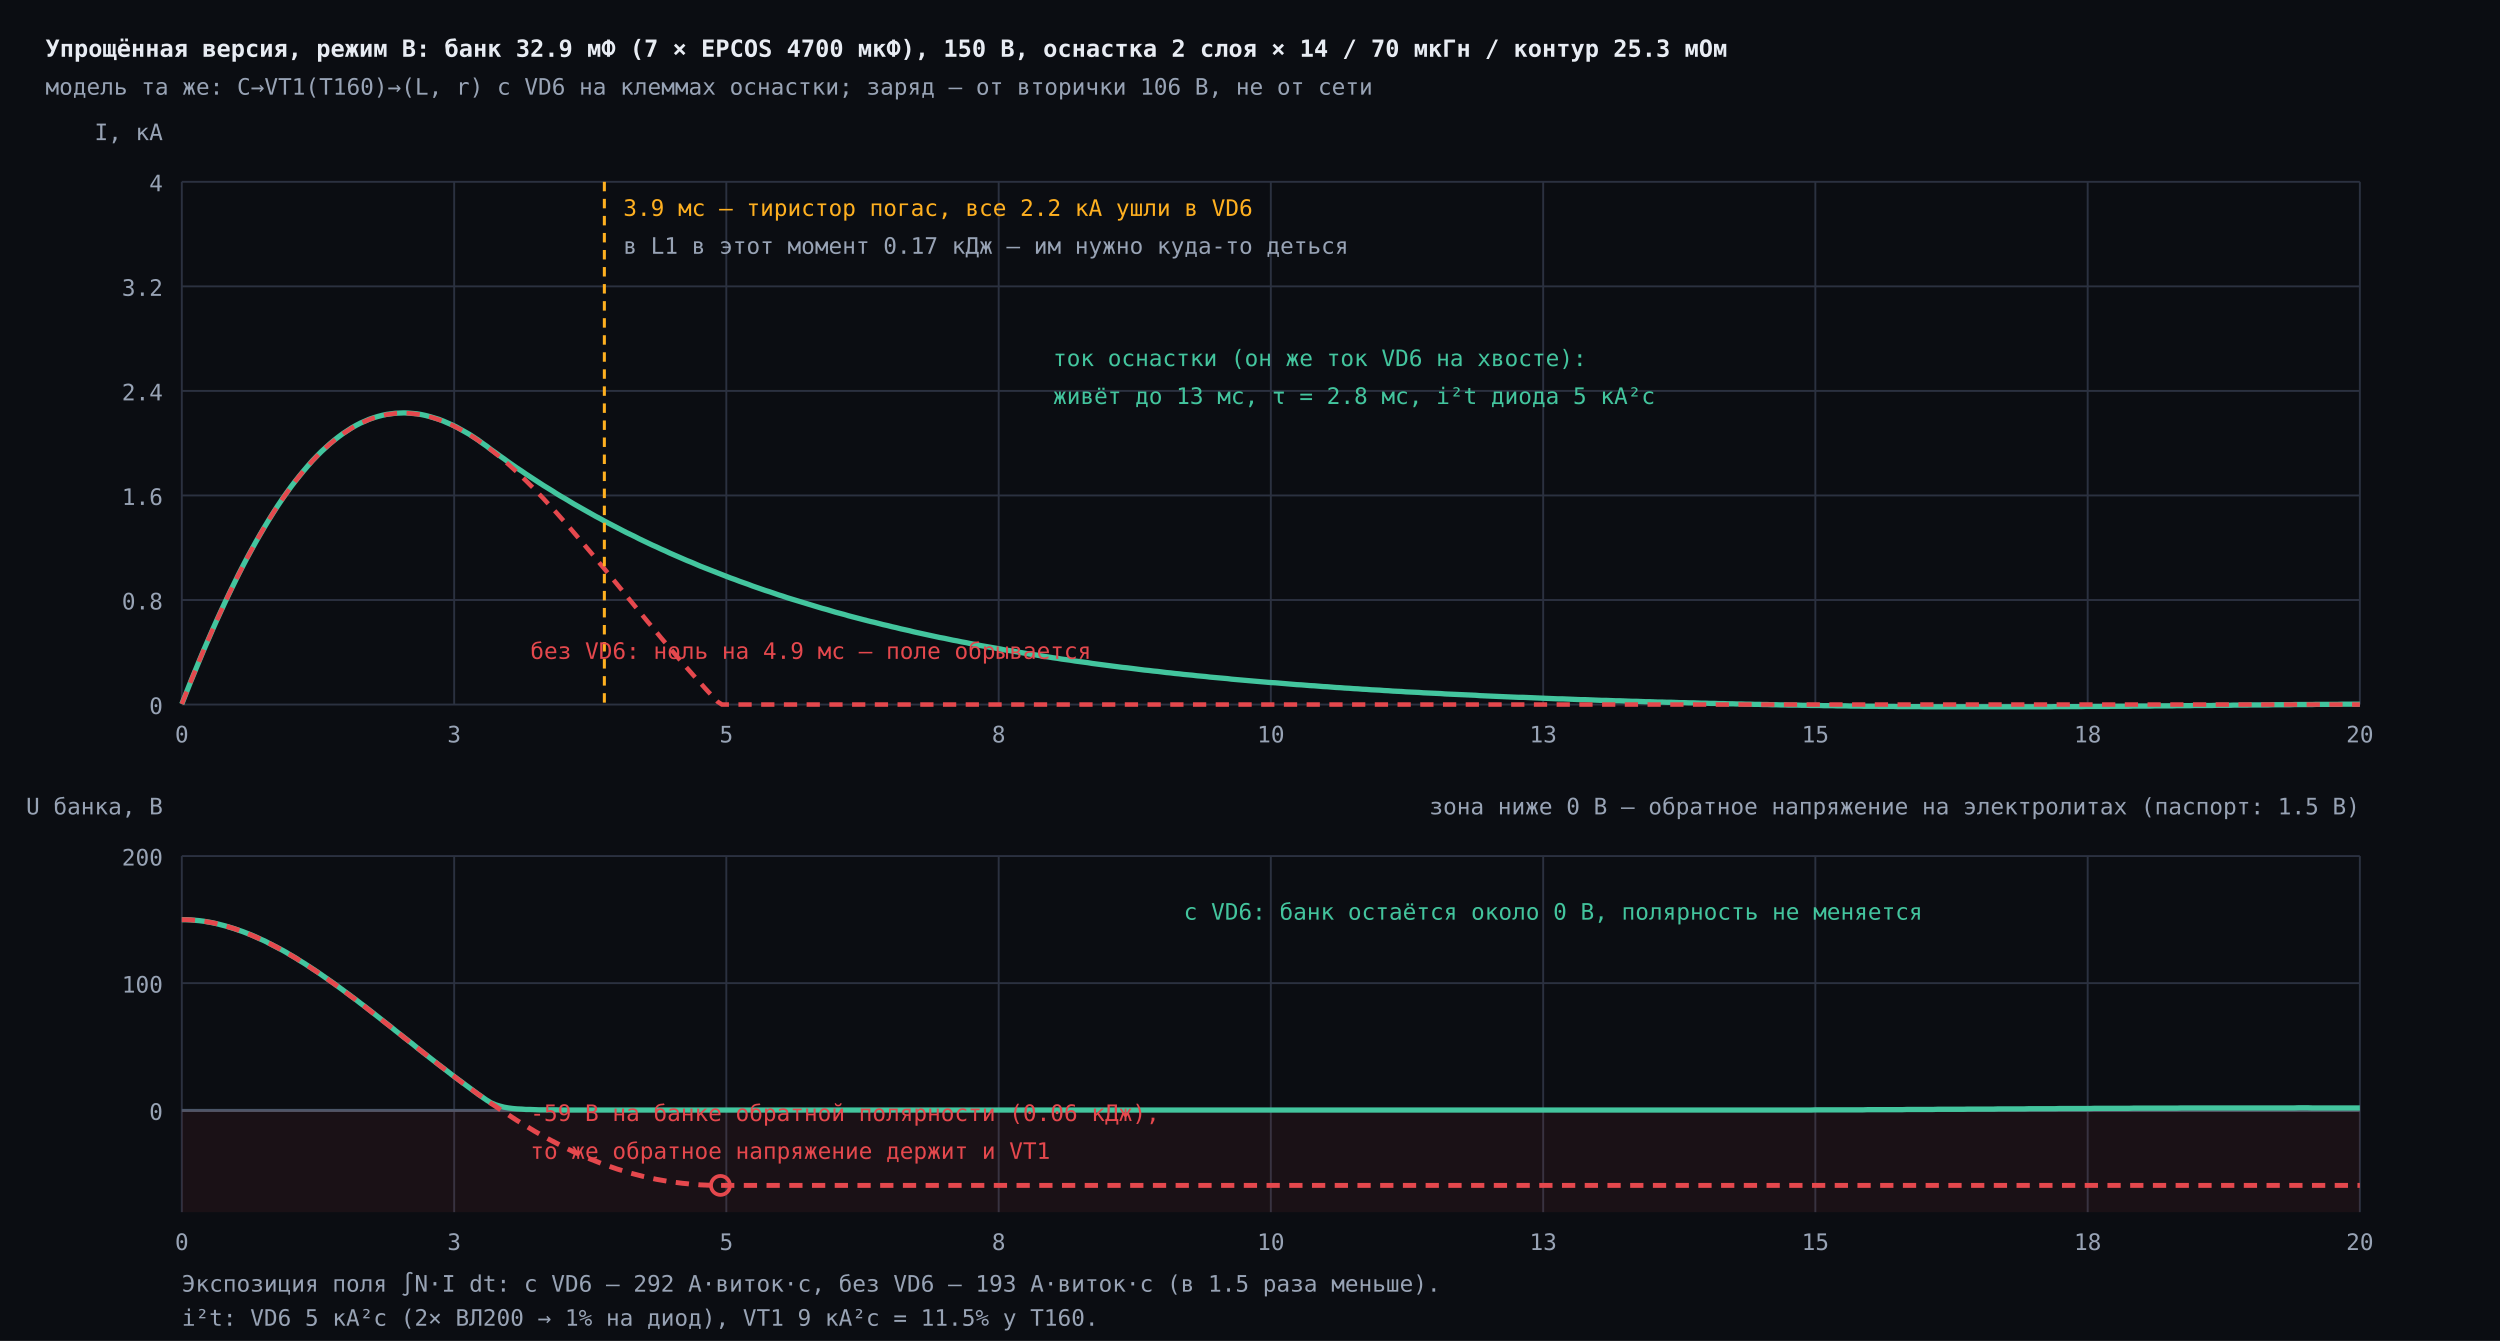
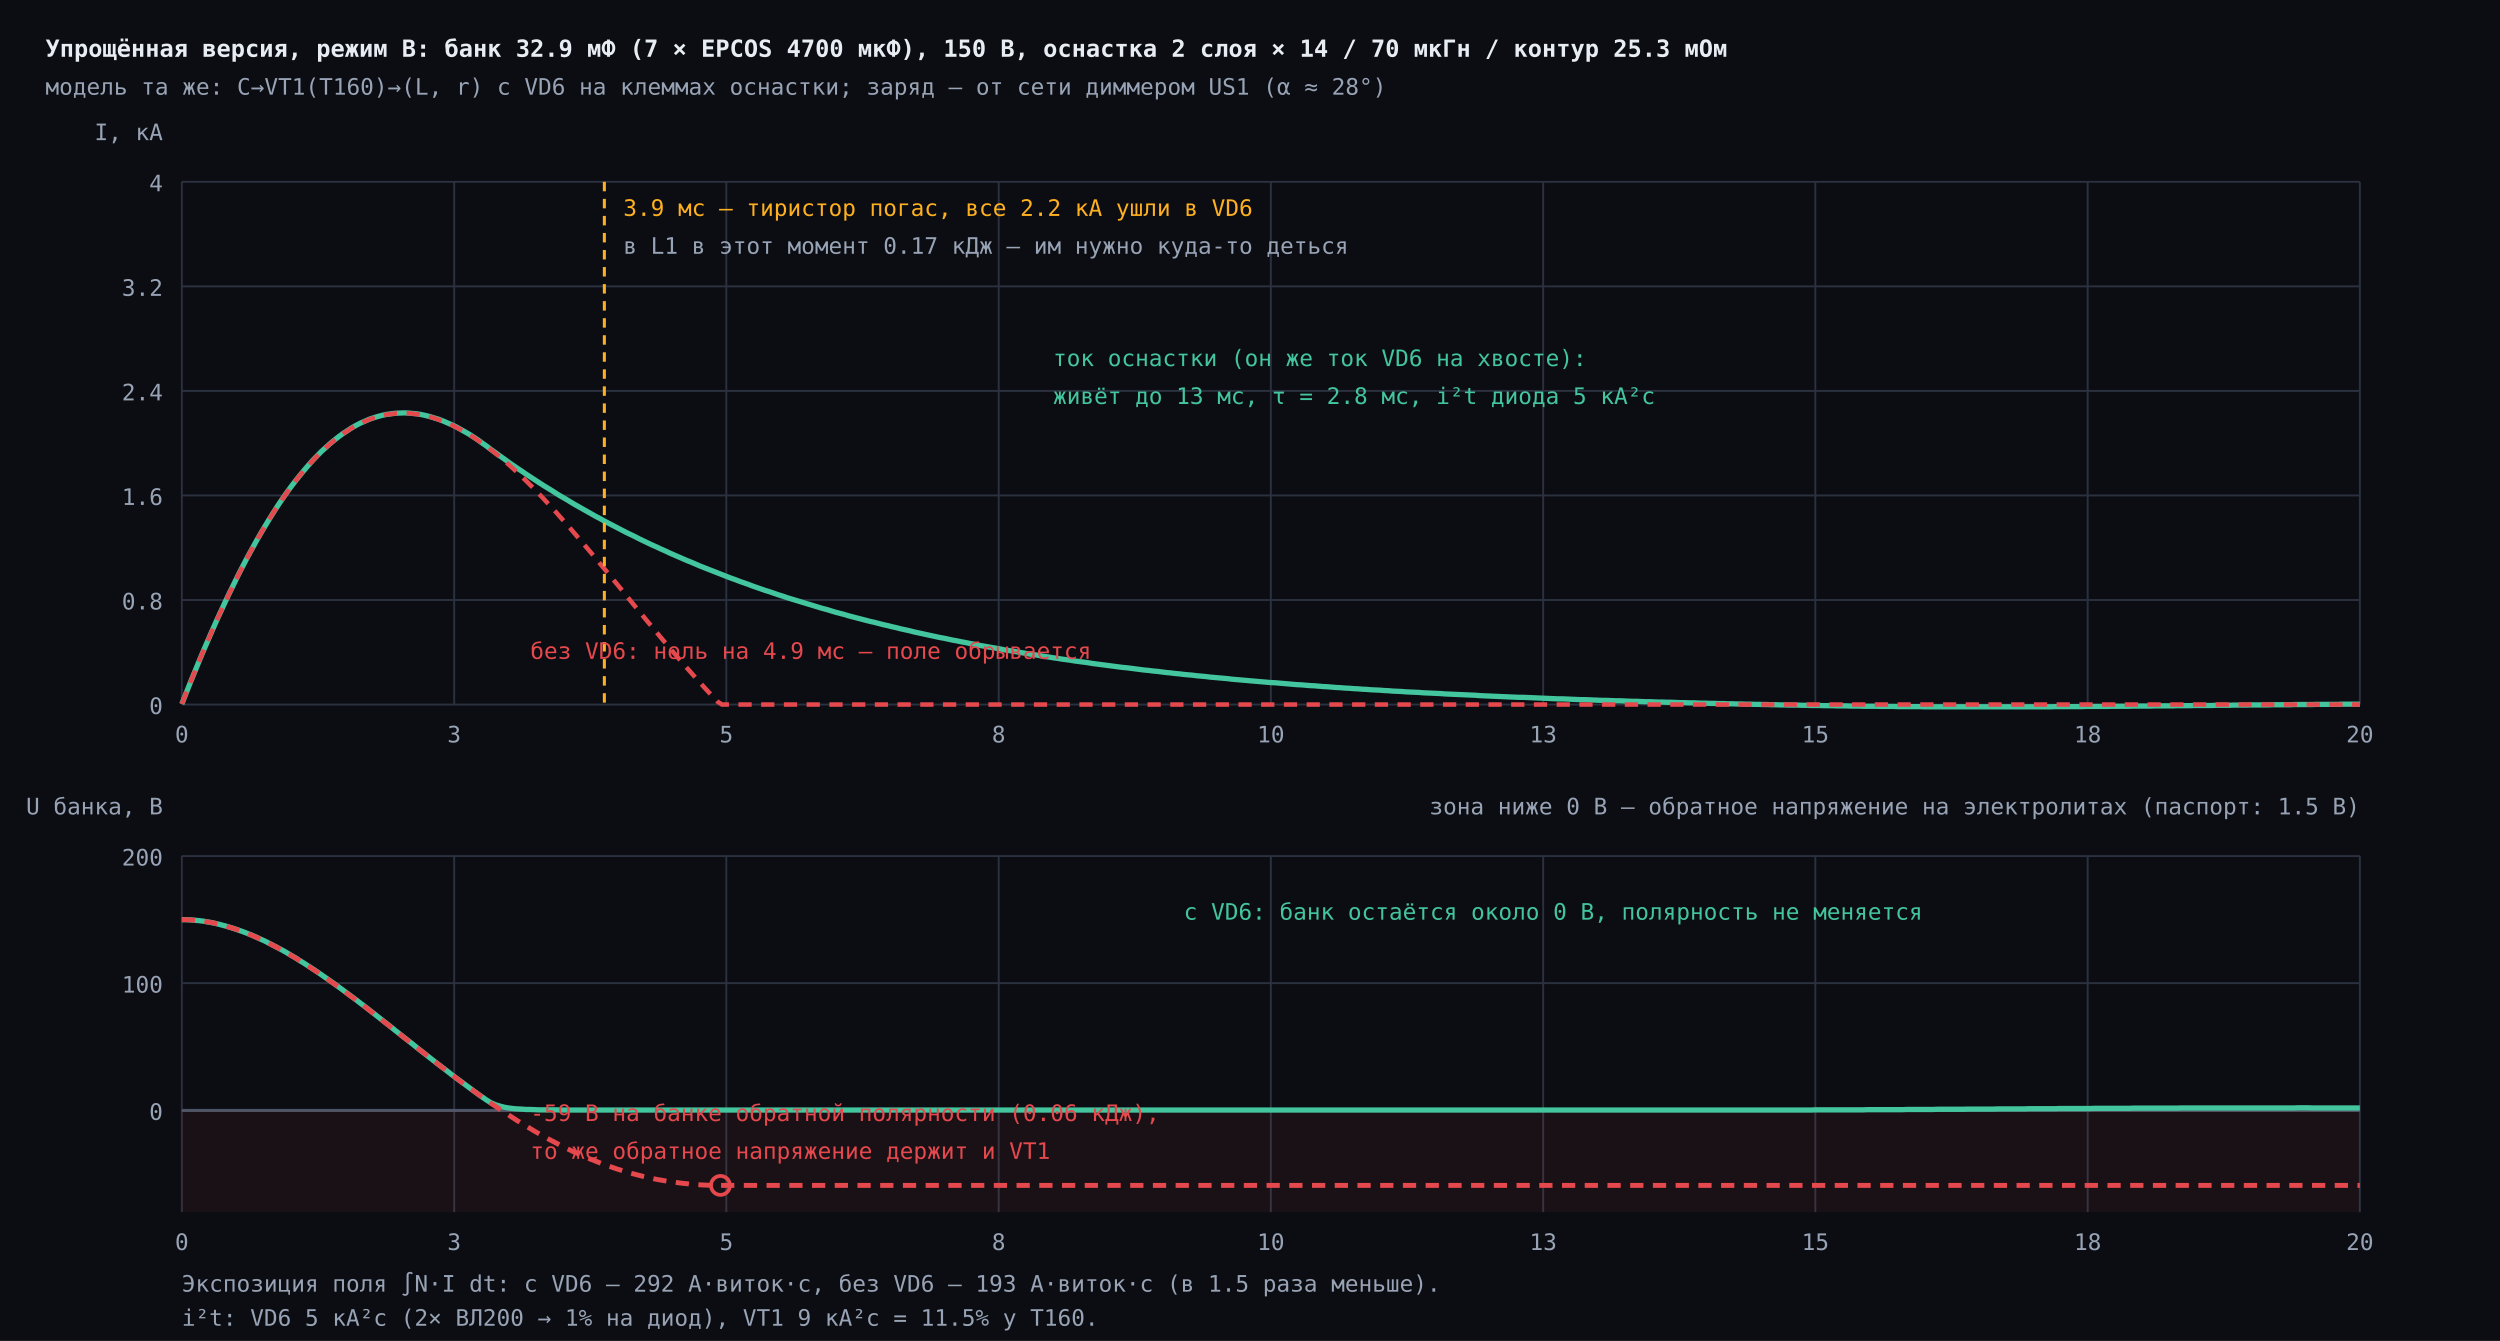
<svg xmlns="http://www.w3.org/2000/svg" viewBox="0 0 1320 708" role="img" aria-label="Осциллограммы разряда с диодом VD6 и без него">
  <style>
    .lbl{fill:#98a3b5;font:12px/1.2 "JetBrains Mono",ui-monospace,SFMono-Regular,Menlo,Consolas,monospace}
    .lblb{fill:#e8ecf3;font:600 12.5px/1.2 "JetBrains Mono",ui-monospace,SFMono-Regular,Menlo,Consolas,monospace}
  </style>
  <rect x="0" y="0" width="1320" height="708" fill="#0b0d12" />
  <text x="24" y="30" class="lblb">Упрощённая версия, режим B: банк 32.9 мФ (7 × EPCOS 4700 мкФ), 150 В, оснастка 2 слоя × 14 / 70 мкГн / контур 25.3 мОм</text>
-   <text x="24" y="50" class="lbl">модель та же: C→VT1(Т160)→(L, r) с VD6 на клеммах оснастки; заряд — от вторички 106 В, не от сети</text>
+   <text x="24" y="50" class="lbl">модель та же: C→VT1(Т160)→(L, r) с VD6 на клеммах оснастки; заряд — от сети диммером US1 (α ≈ 28°)</text>
  <text x="86" y="74" text-anchor="end" class="lbl">I, кА</text>
  <text x="86" y="430" text-anchor="end" class="lbl">U банка, В</text>
  <path d="M96.0 96 V372" stroke="#2b3140" />
  <path d="M96.0 452 V640" stroke="#2b3140" />
  <text x="96.0" y="392" text-anchor="middle" class="lbl">0</text>
  <text x="96.0" y="660" text-anchor="middle" class="lbl">0</text>
  <path d="M239.8 96 V372" stroke="#2b3140" />
  <path d="M239.8 452 V640" stroke="#2b3140" />
  <text x="239.8" y="392" text-anchor="middle" class="lbl">3</text>
  <text x="239.8" y="660" text-anchor="middle" class="lbl">3</text>
  <path d="M383.5 96 V372" stroke="#2b3140" />
  <path d="M383.5 452 V640" stroke="#2b3140" />
  <text x="383.5" y="392" text-anchor="middle" class="lbl">5</text>
  <text x="383.5" y="660" text-anchor="middle" class="lbl">5</text>
  <path d="M527.3 96 V372" stroke="#2b3140" />
  <path d="M527.3 452 V640" stroke="#2b3140" />
  <text x="527.3" y="392" text-anchor="middle" class="lbl">8</text>
  <text x="527.3" y="660" text-anchor="middle" class="lbl">8</text>
  <path d="M671.0 96 V372" stroke="#2b3140" />
  <path d="M671.0 452 V640" stroke="#2b3140" />
  <text x="671.0" y="392" text-anchor="middle" class="lbl">10</text>
  <text x="671.0" y="660" text-anchor="middle" class="lbl">10</text>
  <path d="M814.8 96 V372" stroke="#2b3140" />
  <path d="M814.8 452 V640" stroke="#2b3140" />
  <text x="814.8" y="392" text-anchor="middle" class="lbl">13</text>
  <text x="814.8" y="660" text-anchor="middle" class="lbl">13</text>
  <path d="M958.5 96 V372" stroke="#2b3140" />
  <path d="M958.5 452 V640" stroke="#2b3140" />
  <text x="958.5" y="392" text-anchor="middle" class="lbl">15</text>
  <text x="958.5" y="660" text-anchor="middle" class="lbl">15</text>
  <path d="M1102.3 96 V372" stroke="#2b3140" />
  <path d="M1102.3 452 V640" stroke="#2b3140" />
  <text x="1102.3" y="392" text-anchor="middle" class="lbl">18</text>
  <text x="1102.3" y="660" text-anchor="middle" class="lbl">18</text>
  <path d="M1246.0 96 V372" stroke="#2b3140" />
  <path d="M1246.0 452 V640" stroke="#2b3140" />
  <text x="1246.0" y="392" text-anchor="middle" class="lbl">20</text>
  <text x="1246.0" y="660" text-anchor="middle" class="lbl">20</text>
  <path d="M96 372.0 H1246" stroke="#2b3140" />
  <text x="86" y="377.0" text-anchor="end" class="lbl">0</text>
  <path d="M96 316.8 H1246" stroke="#2b3140" />
  <text x="86" y="321.8" text-anchor="end" class="lbl">0.8</text>
  <path d="M96 261.6 H1246" stroke="#2b3140" />
  <text x="86" y="266.6" text-anchor="end" class="lbl">1.6</text>
  <path d="M96 206.4 H1246" stroke="#2b3140" />
  <text x="86" y="211.4" text-anchor="end" class="lbl">2.4</text>
  <path d="M96 151.2 H1246" stroke="#2b3140" />
  <text x="86" y="156.2" text-anchor="end" class="lbl">3.2</text>
  <path d="M96 96.0 H1246" stroke="#2b3140" />
  <text x="86" y="101.0" text-anchor="end" class="lbl">4</text>
  <path d="M96 586.3 H1246" stroke="#4a5568" stroke-width="1.6" />
  <text x="86" y="591.3" text-anchor="end" class="lbl">0</text>
  <path d="M96 519.1 H1246" stroke="#2b3140" stroke-width="1" />
  <text x="86" y="524.1" text-anchor="end" class="lbl">100</text>
  <path d="M96 452.0 H1246" stroke="#2b3140" stroke-width="1" />
  <text x="86" y="457.0" text-anchor="end" class="lbl">200</text>
  <rect x="96" y="586.3" width="1150" height="53.7" fill="#e5484d" fill-opacity="0.07" />
  <path d="M96.0 371.7 L98.3 365.9 L100.6 360.1 L102.9 354.5 L105.2 348.9 L107.5 343.4 L109.8 338.1 L112.1 332.8 L114.4 327.6 L116.7 322.6 L119.0 317.6 L121.3 312.8 L123.6 308.1 L125.9 303.4 L128.2 298.9 L130.5 294.5 L132.8 290.3 L135.1 286.1 L137.4 282.1 L139.7 278.2 L142.0 274.4 L144.3 270.7 L146.6 267.1 L148.9 263.7 L151.2 260.4 L153.5 257.2 L155.8 254.2 L158.1 251.3 L160.4 248.5 L162.7 245.8 L165.0 243.2 L167.3 240.8 L169.6 238.5 L171.9 236.4 L174.2 234.3 L176.5 232.4 L178.8 230.6 L181.1 228.9 L183.4 227.4 L185.7 225.9 L188.0 224.6 L190.3 223.4 L192.6 222.4 L194.9 221.4 L197.2 220.6 L199.5 219.9 L201.8 219.3 L204.1 218.8 L206.4 218.5 L208.7 218.2 L211.0 218.1 L213.3 218.0 L215.6 218.1 L217.9 218.3 L220.2 218.5 L222.5 218.9 L224.8 219.4 L227.1 220.0 L229.4 220.7 L231.7 221.4 L234.0 222.3 L236.3 223.3 L238.6 224.3 L240.9 225.4 L243.2 226.7 L245.5 228.0 L247.8 229.3 L250.1 230.8 L252.4 232.3 L254.7 234.0 L257.0 235.6 L259.3 237.4 L261.6 239.0 L263.9 240.7 L266.2 242.3 L268.5 244.0 L270.8 245.6 L273.1 247.2 L275.4 248.7 L277.7 250.3 L280.0 251.8 L282.3 253.3 L284.6 254.8 L286.9 256.3 L289.2 257.7 L291.5 259.1 L293.8 260.6 L296.1 262.0 L298.4 263.3 L300.7 264.7 L303.0 266.1 L305.3 267.4 L307.6 268.7 L309.9 270.0 L312.2 271.3 L314.5 272.6 L316.8 273.8 L319.1 275.1 L321.4 276.3 L323.7 277.5 L326.0 278.7 L328.3 279.9 L330.6 281.1 L332.9 282.2 L335.2 283.3 L337.5 284.5 L339.8 285.6 L342.1 286.7 L344.4 287.8 L346.7 288.8 L349.0 289.9 L351.3 290.9 L353.6 292.0 L355.9 293.0 L358.2 294.0 L360.5 295.0 L362.8 296.0 L365.1 296.9 L367.4 297.9 L369.7 298.9 L372.0 299.8 L374.3 300.7 L376.6 301.6 L378.9 302.5 L381.2 303.4 L383.5 304.3 L385.8 305.2 L388.1 306.0 L390.4 306.9 L392.7 307.7 L395.0 308.5 L397.3 309.4 L399.6 310.2 L401.9 311.0 L404.2 311.8 L406.5 312.5 L408.8 313.3 L411.1 314.1 L413.4 314.8 L415.7 315.6 L418.0 316.3 L420.3 317.0 L422.6 317.7 L424.9 318.4 L427.2 319.1 L429.5 319.8 L431.8 320.5 L434.1 321.2 L436.4 321.8 L438.7 322.5 L441.0 323.2 L443.3 323.8 L445.6 324.4 L447.9 325.1 L450.2 325.7 L452.5 326.3 L454.8 326.9 L457.1 327.5 L459.4 328.1 L461.7 328.6 L464.0 329.2 L466.3 329.8 L468.6 330.3 L470.9 330.9 L473.2 331.4 L475.5 332.0 L477.8 332.5 L480.1 333.0 L482.4 333.6 L484.7 334.1 L487.0 334.6 L489.3 335.1 L491.6 335.6 L493.9 336.1 L496.2 336.6 L498.5 337.0 L500.8 337.5 L503.1 338.0 L505.4 338.4 L507.7 338.9 L510.0 339.3 L512.3 339.8 L514.6 340.2 L516.9 340.7 L519.2 341.1 L521.5 341.5 L523.8 341.9 L526.1 342.3 L528.4 342.7 L530.7 343.2 L533.0 343.5 L535.3 343.9 L537.6 344.3 L539.9 344.7 L542.2 345.1 L544.5 345.5 L546.8 345.8 L549.1 346.2 L551.4 346.6 L553.7 346.9 L556.0 347.3 L558.3 347.6 L560.6 348.0 L562.9 348.3 L565.2 348.6 L567.5 349.0 L569.8 349.3 L572.1 349.6 L574.4 349.9 L576.7 350.3 L579.0 350.6 L581.3 350.9 L583.6 351.2 L585.9 351.5 L588.2 351.8 L590.5 352.1 L592.8 352.4 L595.1 352.6 L597.4 352.9 L599.7 353.2 L602.0 353.5 L604.3 353.8 L606.6 354.0 L608.9 354.3 L611.2 354.5 L613.5 354.8 L615.8 355.1 L618.1 355.3 L620.4 355.6 L622.7 355.8 L625.0 356.1 L627.3 356.3 L629.6 356.5 L631.9 356.8 L634.2 357.0 L636.5 357.2 L638.8 357.5 L641.1 357.7 L643.4 357.9 L645.7 358.1 L648.0 358.3 L650.3 358.6 L652.6 358.8 L654.9 359.0 L657.2 359.2 L659.5 359.4 L661.8 359.6 L664.1 359.8 L666.4 360.0 L668.7 360.2 L671.0 360.4 L673.3 360.5 L675.6 360.7 L677.9 360.9 L680.2 361.1 L682.5 361.3 L684.8 361.5 L687.1 361.6 L689.4 361.8 L691.7 362.0 L694.0 362.1 L696.3 362.3 L698.6 362.5 L700.9 362.6 L703.2 362.8 L705.5 363.0 L707.8 363.1 L710.1 363.3 L712.4 363.4 L714.7 363.6 L717.0 363.7 L719.3 363.9 L721.6 364.0 L723.9 364.2 L726.2 364.3 L728.5 364.4 L730.8 364.6 L733.1 364.7 L735.4 364.9 L737.7 365.0 L740.0 365.1 L742.3 365.3 L744.6 365.4 L746.9 365.5 L749.2 365.6 L751.5 365.8 L753.8 365.9 L756.1 366.0 L758.4 366.1 L760.7 366.2 L763.0 366.4 L765.3 366.5 L767.6 366.6 L769.9 366.7 L772.2 366.8 L774.5 366.9 L776.8 367.0 L779.1 367.1 L781.4 367.3 L783.7 367.4 L786.0 367.5 L788.3 367.6 L790.6 367.7 L792.9 367.8 L795.2 367.9 L797.5 368.0 L799.8 368.1 L802.1 368.2 L804.4 368.2 L806.7 368.3 L809.0 368.4 L811.3 368.5 L813.6 368.6 L815.9 368.7 L818.2 368.8 L820.5 368.9 L822.8 369.0 L825.1 369.0 L827.4 369.1 L829.7 369.2 L832.0 369.3 L834.3 369.4 L836.6 369.4 L838.9 369.5 L841.2 369.6 L843.5 369.7 L845.8 369.8 L848.1 369.8 L850.4 369.9 L852.7 370.0 L855.0 370.0 L857.3 370.1 L859.6 370.2 L861.9 370.3 L864.2 370.3 L866.5 370.4 L868.8 370.5 L871.1 370.5 L873.4 370.6 L875.7 370.7 L878.0 370.7 L880.3 370.8 L882.6 370.8 L884.9 370.9 L887.2 371.0 L889.5 371.0 L891.8 371.1 L894.1 371.1 L896.4 371.2 L898.7 371.3 L901.0 371.3 L903.3 371.4 L905.6 371.4 L907.9 371.5 L910.2 371.5 L912.5 371.6 L914.8 371.6 L917.1 371.7 L919.4 371.7 L921.7 371.8 L924.0 371.8 L926.3 371.9 L928.6 371.9 L930.9 372.0 L933.2 372.0 L935.5 372.1 L937.8 372.1 L940.1 372.2 L942.4 372.2 L944.7 372.3 L947.0 372.3 L949.3 372.3 L951.6 372.4 L953.9 372.4 L956.2 372.5 L958.5 372.5 L960.8 372.5 L963.1 372.6 L965.4 372.6 L967.7 372.6 L970.0 372.7 L972.3 372.7 L974.6 372.7 L976.9 372.8 L979.2 372.8 L981.5 372.8 L983.8 372.9 L986.1 372.9 L988.4 372.9 L990.7 372.9 L993.0 373.0 L995.3 373.0 L997.6 373.0 L999.9 373.0 L1002.2 373.1 L1004.5 373.1 L1006.8 373.1 L1009.1 373.1 L1011.4 373.1 L1013.7 373.1 L1016.0 373.2 L1018.3 373.2 L1020.6 373.2 L1022.9 373.2 L1025.2 373.2 L1027.5 373.2 L1029.8 373.2 L1032.1 373.2 L1034.4 373.2 L1036.7 373.2 L1039.0 373.2 L1041.3 373.2 L1043.6 373.2 L1045.9 373.2 L1048.2 373.2 L1050.5 373.2 L1052.8 373.2 L1055.1 373.2 L1057.4 373.2 L1059.7 373.2 L1062.0 373.2 L1064.3 373.2 L1066.6 373.2 L1068.9 373.2 L1071.2 373.2 L1073.5 373.2 L1075.8 373.2 L1078.1 373.2 L1080.4 373.2 L1082.7 373.2 L1085.0 373.1 L1087.3 373.1 L1089.6 373.1 L1091.9 373.1 L1094.2 373.1 L1096.5 373.1 L1098.8 373.1 L1101.1 373.0 L1103.4 373.0 L1105.7 373.0 L1108.0 373.0 L1110.3 373.0 L1112.6 373.0 L1114.9 372.9 L1117.2 372.9 L1119.5 372.9 L1121.8 372.9 L1124.1 372.9 L1126.4 372.8 L1128.7 372.8 L1131.0 372.8 L1133.3 372.8 L1135.6 372.8 L1137.9 372.7 L1140.2 372.7 L1142.5 372.7 L1144.8 372.7 L1147.1 372.7 L1149.4 372.6 L1151.7 372.6 L1154.0 372.6 L1156.3 372.6 L1158.6 372.5 L1160.9 372.5 L1163.2 372.5 L1165.5 372.5 L1167.8 372.5 L1170.1 372.4 L1172.4 372.4 L1174.7 372.4 L1177.0 372.4 L1179.3 372.3 L1181.6 372.3 L1183.9 372.3 L1186.2 372.3 L1188.5 372.2 L1190.8 372.2 L1193.1 372.2 L1195.4 372.2 L1197.7 372.2 L1200.0 372.1 L1202.3 372.1 L1204.6 372.1 L1206.9 372.1 L1209.2 372.1 L1211.5 372.0 L1213.8 372.0 L1216.1 372.0 L1218.4 372.0 L1220.7 372.0 L1223.0 371.9 L1225.3 371.9 L1227.6 371.9 L1229.9 371.9 L1232.2 371.9 L1234.5 371.9 L1236.8 371.8 L1239.1 371.8 L1241.4 371.8 L1243.7 371.8 L1246.0 371.8" stroke="#43c59e" stroke-width="2.8" fill="none" />
  <path d="M96.0 371.7 L98.3 365.9 L100.6 360.1 L102.9 354.5 L105.2 348.9 L107.5 343.4 L109.8 338.1 L112.1 332.8 L114.4 327.7 L116.7 322.6 L119.0 317.6 L121.3 312.8 L123.6 308.1 L125.9 303.5 L128.2 299.0 L130.5 294.6 L132.8 290.3 L135.1 286.1 L137.4 282.1 L139.7 278.2 L142.0 274.4 L144.3 270.7 L146.6 267.2 L148.9 263.8 L151.2 260.5 L153.5 257.3 L155.8 254.2 L158.1 251.3 L160.4 248.5 L162.7 245.9 L165.0 243.3 L167.3 240.9 L169.6 238.6 L171.9 236.4 L174.2 234.4 L176.5 232.5 L178.8 230.7 L181.1 229.0 L183.4 227.5 L185.7 226.0 L188.0 224.7 L190.3 223.5 L192.6 222.5 L194.9 221.5 L197.2 220.7 L199.5 220.0 L201.8 219.4 L204.1 218.9 L206.4 218.6 L208.7 218.3 L211.0 218.2 L213.3 218.1 L215.6 218.2 L217.9 218.4 L220.2 218.7 L222.5 219.0 L224.8 219.5 L227.1 220.1 L229.4 220.8 L231.7 221.6 L234.0 222.4 L236.3 223.4 L238.6 224.4 L240.9 225.6 L243.2 226.8 L245.5 228.1 L247.8 229.5 L250.1 230.9 L252.4 232.5 L254.7 234.1 L257.0 235.8 L259.3 237.5 L261.6 239.4 L263.9 241.2 L266.2 243.2 L268.5 245.2 L270.8 247.3 L273.1 249.4 L275.4 251.6 L277.7 253.8 L280.0 256.1 L282.3 258.4 L284.6 260.8 L286.9 263.2 L289.2 265.7 L291.5 268.2 L293.8 270.7 L296.1 273.3 L298.4 275.9 L300.7 278.5 L303.0 281.2 L305.3 283.9 L307.6 286.6 L309.9 289.3 L312.2 292.0 L314.5 294.8 L316.8 297.6 L319.1 300.3 L321.4 303.1 L323.7 305.9 L326.0 308.7 L328.3 311.5 L330.6 314.4 L332.9 317.2 L335.2 320.0 L337.5 322.8 L339.8 325.6 L342.1 328.4 L344.4 331.1 L346.7 333.9 L349.0 336.7 L351.3 339.4 L353.6 342.1 L355.9 344.8 L358.2 347.5 L360.5 350.2 L362.8 352.8 L365.1 355.4 L367.4 358.0 L369.7 360.5 L372.0 363.1 L374.3 365.6 L376.6 368.0 L378.9 370.5 L381.2 372.0 L383.5 372.0 L385.8 372.0 L388.1 372.0 L390.4 372.0 L392.7 372.0 L395.0 372.0 L397.3 372.0 L399.6 372.0 L401.9 372.0 L404.2 372.0 L406.5 372.0 L408.8 372.0 L411.1 372.0 L413.4 372.0 L415.7 372.0 L418.0 372.0 L420.3 372.0 L422.6 372.0 L424.9 372.0 L427.2 372.0 L429.5 372.0 L431.8 372.0 L434.1 372.0 L436.4 372.0 L438.7 372.0 L441.0 372.0 L443.3 372.0 L445.6 372.0 L447.9 372.0 L450.2 372.0 L452.5 372.0 L454.8 372.0 L457.1 372.0 L459.4 372.0 L461.7 372.0 L464.0 372.0 L466.3 372.0 L468.6 372.0 L470.9 372.0 L473.2 372.0 L475.5 372.0 L477.8 372.0 L480.1 372.0 L482.4 372.0 L484.7 372.0 L487.0 372.0 L489.3 372.0 L491.6 372.0 L493.9 372.0 L496.2 372.0 L498.5 372.0 L500.8 372.0 L503.1 372.0 L505.4 372.0 L507.7 372.0 L510.0 372.0 L512.3 372.0 L514.6 372.0 L516.9 372.0 L519.2 372.0 L521.5 372.0 L523.8 372.0 L526.1 372.0 L528.4 372.0 L530.7 372.0 L533.0 372.0 L535.3 372.0 L537.6 372.0 L539.9 372.0 L542.2 372.0 L544.5 372.0 L546.8 372.0 L549.1 372.0 L551.4 372.0 L553.7 372.0 L556.0 372.0 L558.3 372.0 L560.6 372.0 L562.9 372.0 L565.2 372.0 L567.5 372.0 L569.8 372.0 L572.1 372.0 L574.4 372.0 L576.7 372.0 L579.0 372.0 L581.3 372.0 L583.6 372.0 L585.9 372.0 L588.2 372.0 L590.5 372.0 L592.8 372.0 L595.1 372.0 L597.4 372.0 L599.7 372.0 L602.0 372.0 L604.3 372.0 L606.6 372.0 L608.9 372.0 L611.2 372.0 L613.5 372.0 L615.8 372.0 L618.1 372.0 L620.4 372.0 L622.7 372.0 L625.0 372.0 L627.3 372.0 L629.6 372.0 L631.9 372.0 L634.2 372.0 L636.5 372.0 L638.8 372.0 L641.1 372.0 L643.4 372.0 L645.7 372.0 L648.0 372.0 L650.3 372.0 L652.6 372.0 L654.9 372.0 L657.2 372.0 L659.5 372.0 L661.8 372.0 L664.1 372.0 L666.4 372.0 L668.7 372.0 L671.0 372.0 L673.3 372.0 L675.6 372.0 L677.9 372.0 L680.2 372.0 L682.5 372.0 L684.8 372.0 L687.1 372.0 L689.4 372.0 L691.7 372.0 L694.0 372.0 L696.3 372.0 L698.6 372.0 L700.9 372.0 L703.2 372.0 L705.5 372.0 L707.8 372.0 L710.1 372.0 L712.4 372.0 L714.7 372.0 L717.0 372.0 L719.3 372.0 L721.6 372.0 L723.9 372.0 L726.2 372.0 L728.5 372.0 L730.8 372.0 L733.1 372.0 L735.4 372.0 L737.7 372.0 L740.0 372.0 L742.3 372.0 L744.6 372.0 L746.9 372.0 L749.2 372.0 L751.5 372.0 L753.8 372.0 L756.1 372.0 L758.4 372.0 L760.7 372.0 L763.0 372.0 L765.3 372.0 L767.6 372.0 L769.9 372.0 L772.2 372.0 L774.5 372.0 L776.8 372.0 L779.1 372.0 L781.4 372.0 L783.7 372.0 L786.0 372.0 L788.3 372.0 L790.6 372.0 L792.9 372.0 L795.2 372.0 L797.5 372.0 L799.8 372.0 L802.1 372.0 L804.4 372.0 L806.7 372.0 L809.0 372.0 L811.3 372.0 L813.6 372.0 L815.9 372.0 L818.2 372.0 L820.5 372.0 L822.8 372.0 L825.1 372.0 L827.4 372.0 L829.7 372.0 L832.0 372.0 L834.3 372.0 L836.6 372.0 L838.9 372.0 L841.2 372.0 L843.5 372.0 L845.8 372.0 L848.1 372.0 L850.4 372.0 L852.7 372.0 L855.0 372.0 L857.3 372.0 L859.6 372.0 L861.9 372.0 L864.2 372.0 L866.5 372.0 L868.8 372.0 L871.1 372.0 L873.4 372.0 L875.7 372.0 L878.0 372.0 L880.3 372.0 L882.6 372.0 L884.9 372.0 L887.2 372.0 L889.5 372.0 L891.8 372.0 L894.1 372.0 L896.4 372.0 L898.7 372.0 L901.0 372.0 L903.3 372.0 L905.6 372.0 L907.9 372.0 L910.2 372.0 L912.5 372.0 L914.8 372.0 L917.1 372.0 L919.4 372.0 L921.7 372.0 L924.0 372.0 L926.3 372.0 L928.6 372.0 L930.9 372.0 L933.2 372.0 L935.5 372.0 L937.8 372.0 L940.1 372.0 L942.4 372.0 L944.7 372.0 L947.0 372.0 L949.3 372.0 L951.6 372.0 L953.9 372.0 L956.2 372.0 L958.5 372.0 L960.8 372.0 L963.1 372.0 L965.4 372.0 L967.7 372.0 L970.0 372.0 L972.3 372.0 L974.6 372.0 L976.9 372.0 L979.2 372.0 L981.5 372.0 L983.8 372.0 L986.1 372.0 L988.4 372.0 L990.7 372.0 L993.0 372.0 L995.3 372.0 L997.6 372.0 L999.9 372.0 L1002.2 372.0 L1004.5 372.0 L1006.8 372.0 L1009.1 372.0 L1011.4 372.0 L1013.7 372.0 L1016.0 372.0 L1018.3 372.0 L1020.6 372.0 L1022.9 372.0 L1025.2 372.0 L1027.5 372.0 L1029.8 372.0 L1032.1 372.0 L1034.4 372.0 L1036.7 372.0 L1039.0 372.0 L1041.3 372.0 L1043.6 372.0 L1045.9 372.0 L1048.2 372.0 L1050.5 372.0 L1052.8 372.0 L1055.1 372.0 L1057.4 372.0 L1059.7 372.0 L1062.0 372.0 L1064.3 372.0 L1066.6 372.0 L1068.9 372.0 L1071.2 372.0 L1073.5 372.0 L1075.8 372.0 L1078.1 372.0 L1080.4 372.0 L1082.7 372.0 L1085.0 372.0 L1087.3 372.0 L1089.6 372.0 L1091.9 372.0 L1094.2 372.0 L1096.5 372.0 L1098.8 372.0 L1101.1 372.0 L1103.4 372.0 L1105.7 372.0 L1108.0 372.0 L1110.3 372.0 L1112.6 372.0 L1114.9 372.0 L1117.2 372.0 L1119.5 372.0 L1121.8 372.0 L1124.1 372.0 L1126.4 372.0 L1128.7 372.0 L1131.0 372.0 L1133.3 372.0 L1135.6 372.0 L1137.9 372.0 L1140.2 372.0 L1142.5 372.0 L1144.8 372.0 L1147.1 372.0 L1149.4 372.0 L1151.7 372.0 L1154.0 372.0 L1156.3 372.0 L1158.6 372.0 L1160.9 372.0 L1163.2 372.0 L1165.5 372.0 L1167.8 372.0 L1170.1 372.0 L1172.4 372.0 L1174.7 372.0 L1177.0 372.0 L1179.3 372.0 L1181.6 372.0 L1183.9 372.0 L1186.2 372.0 L1188.5 372.0 L1190.8 372.0 L1193.1 372.0 L1195.4 372.0 L1197.7 372.0 L1200.0 372.0 L1202.3 372.0 L1204.6 372.0 L1206.9 372.0 L1209.2 372.0 L1211.5 372.0 L1213.8 372.0 L1216.1 372.0 L1218.4 372.0 L1220.7 372.0 L1223.0 372.0 L1225.3 372.0 L1227.6 372.0 L1229.9 372.0 L1232.2 372.0 L1234.5 372.0 L1236.8 372.0 L1239.1 372.0 L1241.4 372.0 L1243.7 372.0 L1246.0 372.0" stroke="#e5484d" stroke-width="2.4" fill="none" stroke-dasharray="7 5" />
  <path d="M319.1 96 V372" stroke="#ffb020" stroke-width="1.6" stroke-dasharray="5 4" />
  <text x="329.1" y="114" class="lbl" style="fill:#ffb020">3.9 мс — тиристор погас, все 2.2 кА ушли в VD6</text>
  <text x="329.1" y="134" class="lbl">в L1 в этот момент 0.17 кДж — им нужно куда-то деться</text>
  <text x="556.0" y="193.3" class="lbl" style="fill:#43c59e">ток оснастки (он же ток VD6 на хвосте):</text>
  <text x="556.0" y="213.3" class="lbl" style="fill:#43c59e">живёт до 13 мс, τ = 2.8 мс, i²t диода 5 кА²с</text>
  <text x="280.0" y="347.9" class="lbl" style="fill:#e5484d">без VD6: ноль на 4.9 мс — поле обрывается</text>
  <path d="M96.0 485.6 L98.3 485.6 L100.6 485.7 L102.9 485.9 L105.2 486.1 L107.5 486.4 L109.8 486.8 L112.1 487.2 L114.4 487.7 L116.7 488.3 L119.0 488.9 L121.3 489.6 L123.6 490.3 L125.9 491.1 L128.2 491.9 L130.5 492.8 L132.8 493.7 L135.1 494.7 L137.4 495.8 L139.7 496.8 L142.0 498.0 L144.3 499.2 L146.6 500.4 L148.9 501.6 L151.2 502.9 L153.5 504.3 L155.8 505.6 L158.1 507.1 L160.4 508.5 L162.7 510.0 L165.0 511.5 L167.3 513.0 L169.6 514.6 L171.9 516.2 L174.2 517.8 L176.5 519.4 L178.8 521.1 L181.1 522.8 L183.4 524.5 L185.7 526.2 L188.0 527.9 L190.3 529.7 L192.6 531.4 L194.9 533.2 L197.2 535.0 L199.5 536.8 L201.8 538.6 L204.1 540.4 L206.4 542.2 L208.7 544.1 L211.0 545.9 L213.3 547.7 L215.6 549.5 L217.9 551.3 L220.2 553.2 L222.5 555.0 L224.8 556.8 L227.1 558.6 L229.4 560.4 L231.7 562.2 L234.0 563.9 L236.3 565.7 L238.6 567.5 L240.9 569.2 L243.2 570.9 L245.5 572.6 L247.8 574.3 L250.1 576.0 L252.4 577.7 L254.7 579.3 L257.0 580.9 L259.3 582.3 L261.6 583.3 L263.9 584.0 L266.2 584.6 L268.5 585.0 L270.8 585.3 L273.1 585.5 L275.4 585.6 L277.7 585.8 L280.0 585.8 L282.3 585.9 L284.6 586.0 L286.9 586.0 L289.2 586.0 L291.5 586.0 L293.8 586.0 L296.1 586.1 L298.4 586.1 L300.7 586.1 L303.0 586.1 L305.3 586.1 L307.6 586.1 L309.9 586.1 L312.2 586.1 L314.5 586.1 L316.8 586.1 L319.1 586.1 L321.4 586.1 L323.7 586.1 L326.0 586.1 L328.3 586.1 L330.6 586.1 L332.9 586.1 L335.2 586.1 L337.5 586.1 L339.8 586.1 L342.1 586.1 L344.4 586.1 L346.7 586.1 L349.0 586.1 L351.3 586.1 L353.6 586.1 L355.9 586.1 L358.2 586.1 L360.5 586.1 L362.8 586.1 L365.1 586.1 L367.4 586.1 L369.7 586.1 L372.0 586.1 L374.3 586.1 L376.6 586.1 L378.9 586.1 L381.2 586.1 L383.5 586.1 L385.8 586.1 L388.1 586.1 L390.4 586.1 L392.7 586.1 L395.0 586.1 L397.3 586.1 L399.6 586.1 L401.9 586.1 L404.2 586.1 L406.5 586.1 L408.8 586.1 L411.1 586.1 L413.4 586.1 L415.7 586.1 L418.0 586.1 L420.3 586.1 L422.6 586.1 L424.9 586.1 L427.2 586.1 L429.5 586.1 L431.8 586.1 L434.1 586.1 L436.4 586.1 L438.7 586.1 L441.0 586.1 L443.3 586.1 L445.6 586.1 L447.9 586.1 L450.2 586.1 L452.5 586.1 L454.8 586.1 L457.1 586.1 L459.4 586.1 L461.7 586.1 L464.0 586.1 L466.3 586.1 L468.6 586.1 L470.9 586.1 L473.2 586.1 L475.5 586.1 L477.8 586.1 L480.1 586.1 L482.4 586.1 L484.7 586.1 L487.0 586.1 L489.3 586.1 L491.6 586.1 L493.9 586.1 L496.2 586.1 L498.5 586.1 L500.8 586.1 L503.1 586.1 L505.4 586.1 L507.7 586.1 L510.0 586.1 L512.3 586.1 L514.6 586.1 L516.9 586.1 L519.2 586.1 L521.5 586.1 L523.8 586.1 L526.1 586.1 L528.4 586.1 L530.7 586.1 L533.0 586.1 L535.3 586.1 L537.6 586.1 L539.9 586.1 L542.2 586.1 L544.5 586.1 L546.8 586.1 L549.1 586.1 L551.4 586.1 L553.7 586.1 L556.0 586.1 L558.3 586.1 L560.6 586.1 L562.9 586.1 L565.2 586.1 L567.5 586.1 L569.8 586.1 L572.1 586.1 L574.4 586.1 L576.7 586.1 L579.0 586.1 L581.3 586.1 L583.6 586.1 L585.9 586.1 L588.2 586.1 L590.5 586.1 L592.8 586.1 L595.1 586.1 L597.4 586.1 L599.7 586.1 L602.0 586.1 L604.3 586.1 L606.6 586.1 L608.9 586.1 L611.2 586.1 L613.5 586.1 L615.8 586.1 L618.1 586.1 L620.4 586.1 L622.7 586.1 L625.0 586.1 L627.3 586.1 L629.6 586.1 L631.9 586.1 L634.2 586.1 L636.5 586.1 L638.8 586.1 L641.1 586.1 L643.4 586.1 L645.7 586.1 L648.0 586.1 L650.3 586.1 L652.6 586.1 L654.9 586.1 L657.2 586.1 L659.5 586.1 L661.8 586.1 L664.1 586.1 L666.4 586.1 L668.7 586.1 L671.0 586.1 L673.3 586.1 L675.6 586.1 L677.9 586.1 L680.2 586.1 L682.5 586.1 L684.8 586.1 L687.1 586.1 L689.4 586.1 L691.7 586.1 L694.0 586.1 L696.3 586.1 L698.6 586.1 L700.9 586.1 L703.2 586.1 L705.5 586.1 L707.8 586.1 L710.1 586.1 L712.4 586.1 L714.7 586.1 L717.0 586.1 L719.3 586.1 L721.6 586.1 L723.9 586.1 L726.2 586.1 L728.5 586.1 L730.8 586.1 L733.1 586.1 L735.4 586.1 L737.7 586.1 L740.0 586.1 L742.3 586.1 L744.6 586.1 L746.9 586.1 L749.2 586.1 L751.5 586.1 L753.8 586.1 L756.1 586.1 L758.4 586.1 L760.7 586.1 L763.0 586.1 L765.3 586.1 L767.6 586.1 L769.9 586.1 L772.2 586.1 L774.5 586.1 L776.8 586.1 L779.1 586.1 L781.4 586.1 L783.7 586.1 L786.0 586.1 L788.3 586.1 L790.6 586.1 L792.9 586.1 L795.2 586.1 L797.5 586.1 L799.8 586.1 L802.1 586.1 L804.4 586.1 L806.7 586.1 L809.0 586.1 L811.3 586.1 L813.6 586.1 L815.9 586.1 L818.2 586.1 L820.5 586.1 L822.8 586.1 L825.1 586.1 L827.4 586.1 L829.7 586.1 L832.0 586.1 L834.3 586.1 L836.6 586.1 L838.9 586.1 L841.2 586.1 L843.5 586.1 L845.8 586.1 L848.1 586.1 L850.4 586.1 L852.7 586.1 L855.0 586.1 L857.3 586.1 L859.6 586.1 L861.9 586.1 L864.2 586.1 L866.5 586.1 L868.8 586.1 L871.1 586.1 L873.4 586.1 L875.7 586.1 L878.0 586.1 L880.3 586.1 L882.6 586.1 L884.9 586.1 L887.2 586.1 L889.5 586.1 L891.8 586.1 L894.1 586.1 L896.4 586.1 L898.7 586.1 L901.0 586.1 L903.3 586.1 L905.6 586.1 L907.9 586.1 L910.2 586.1 L912.5 586.1 L914.8 586.1 L917.1 586.1 L919.4 586.1 L921.7 586.1 L924.0 586.1 L926.3 586.1 L928.6 586.1 L930.9 586.1 L933.2 586.1 L935.5 586.1 L937.8 586.1 L940.1 586.1 L942.4 586.1 L944.7 586.1 L947.0 586.1 L949.3 586.1 L951.6 586.1 L953.9 586.1 L956.2 586.1 L958.5 586.0 L960.8 586.0 L963.1 586.0 L965.4 586.0 L967.7 586.0 L970.0 586.0 L972.3 586.0 L974.6 586.0 L976.9 586.0 L979.2 586.0 L981.5 586.0 L983.8 586.0 L986.1 585.9 L988.4 585.9 L990.7 585.9 L993.0 585.9 L995.3 585.9 L997.6 585.9 L999.9 585.9 L1002.2 585.9 L1004.5 585.9 L1006.8 585.8 L1009.1 585.8 L1011.4 585.8 L1013.7 585.8 L1016.0 585.8 L1018.3 585.8 L1020.6 585.8 L1022.9 585.7 L1025.2 585.7 L1027.5 585.7 L1029.8 585.7 L1032.1 585.7 L1034.4 585.7 L1036.7 585.7 L1039.0 585.6 L1041.3 585.6 L1043.6 585.6 L1045.9 585.6 L1048.2 585.6 L1050.5 585.6 L1052.8 585.6 L1055.1 585.5 L1057.4 585.5 L1059.7 585.5 L1062.0 585.5 L1064.3 585.5 L1066.6 585.5 L1068.9 585.5 L1071.2 585.4 L1073.5 585.4 L1075.8 585.4 L1078.1 585.4 L1080.4 585.4 L1082.7 585.4 L1085.0 585.4 L1087.3 585.3 L1089.6 585.3 L1091.9 585.3 L1094.2 585.3 L1096.5 585.3 L1098.8 585.3 L1101.1 585.3 L1103.4 585.3 L1105.7 585.2 L1108.0 585.2 L1110.3 585.2 L1112.6 585.2 L1114.9 585.2 L1117.2 585.2 L1119.5 585.2 L1121.8 585.2 L1124.1 585.2 L1126.4 585.1 L1128.7 585.1 L1131.0 585.1 L1133.3 585.1 L1135.6 585.1 L1137.9 585.1 L1140.2 585.1 L1142.5 585.1 L1144.8 585.1 L1147.1 585.1 L1149.4 585.1 L1151.7 585.0 L1154.0 585.0 L1156.3 585.0 L1158.6 585.0 L1160.9 585.0 L1163.2 585.0 L1165.5 585.0 L1167.8 585.0 L1170.1 585.0 L1172.4 585.0 L1174.7 585.0 L1177.0 585.0 L1179.3 585.0 L1181.6 585.0 L1183.9 585.0 L1186.2 585.0 L1188.5 585.0 L1190.8 585.0 L1193.1 585.0 L1195.4 585.0 L1197.7 585.0 L1200.0 585.0 L1202.3 585.0 L1204.6 585.0 L1206.9 585.0 L1209.2 585.0 L1211.5 585.0 L1213.8 584.9 L1216.1 584.9 L1218.4 584.9 L1220.7 585.0 L1223.0 585.0 L1225.3 585.0 L1227.6 585.0 L1229.9 585.0 L1232.2 585.0 L1234.5 585.0 L1236.8 585.0 L1239.1 585.0 L1241.4 585.0 L1243.7 585.0 L1246.0 585.0" stroke="#43c59e" stroke-width="2.8" fill="none" />
  <path d="M96.0 485.6 L98.3 485.6 L100.6 485.7 L102.9 485.9 L105.2 486.1 L107.5 486.4 L109.8 486.8 L112.1 487.2 L114.4 487.7 L116.7 488.3 L119.0 488.9 L121.3 489.6 L123.6 490.3 L125.9 491.1 L128.2 491.9 L130.5 492.8 L132.8 493.8 L135.1 494.8 L137.4 495.8 L139.7 496.9 L142.0 498.0 L144.3 499.2 L146.6 500.4 L148.9 501.7 L151.2 503.0 L153.5 504.3 L155.8 505.7 L158.1 507.1 L160.4 508.6 L162.7 510.0 L165.0 511.6 L167.3 513.1 L169.6 514.7 L171.9 516.2 L174.2 517.9 L176.5 519.5 L178.8 521.2 L181.1 522.8 L183.4 524.6 L185.7 526.3 L188.0 528.0 L190.3 529.8 L192.6 531.5 L194.9 533.3 L197.2 535.1 L199.5 536.9 L201.8 538.7 L204.1 540.5 L206.4 542.3 L208.7 544.1 L211.0 545.9 L213.3 547.8 L215.6 549.6 L217.9 551.4 L220.2 553.2 L222.5 555.0 L224.8 556.8 L227.1 558.6 L229.4 560.4 L231.7 562.2 L234.0 564.0 L236.3 565.7 L238.6 567.5 L240.9 569.2 L243.2 571.0 L245.5 572.7 L247.8 574.4 L250.1 576.0 L252.4 577.7 L254.7 579.3 L257.0 581.0 L259.3 582.6 L261.6 584.1 L263.9 585.7 L266.2 587.2 L268.5 588.7 L270.8 590.2 L273.1 591.7 L275.4 593.1 L277.7 594.5 L280.0 595.9 L282.3 597.3 L284.6 598.6 L286.9 599.9 L289.2 601.2 L291.5 602.4 L293.8 603.6 L296.1 604.8 L298.4 606.0 L300.7 607.1 L303.0 608.2 L305.3 609.2 L307.6 610.3 L309.9 611.3 L312.2 612.2 L314.5 613.1 L316.8 614.0 L319.1 614.9 L321.4 615.7 L323.7 616.5 L326.0 617.3 L328.3 618.0 L330.6 618.7 L332.9 619.4 L335.2 620.0 L337.5 620.6 L339.8 621.2 L342.1 621.7 L344.4 622.2 L346.7 622.7 L349.0 623.1 L351.3 623.5 L353.6 623.9 L355.9 624.2 L358.2 624.5 L360.5 624.8 L362.8 625.0 L365.1 625.3 L367.4 625.4 L369.7 625.6 L372.0 625.7 L374.3 625.8 L376.6 625.9 L378.9 625.9 L381.2 625.9 L383.5 625.9 L385.8 625.9 L388.1 625.9 L390.4 625.9 L392.7 625.9 L395.0 625.9 L397.3 625.9 L399.6 625.9 L401.9 625.9 L404.2 625.9 L406.5 625.9 L408.8 625.9 L411.1 625.9 L413.4 625.9 L415.7 625.9 L418.0 625.9 L420.3 625.9 L422.6 625.9 L424.9 625.9 L427.2 625.9 L429.5 625.9 L431.8 625.9 L434.1 625.9 L436.4 625.9 L438.7 625.9 L441.0 625.9 L443.3 625.9 L445.6 625.9 L447.9 625.9 L450.2 625.9 L452.5 625.9 L454.8 625.9 L457.1 625.9 L459.4 625.9 L461.7 625.9 L464.0 625.9 L466.3 625.9 L468.6 625.9 L470.9 625.9 L473.2 625.9 L475.5 625.9 L477.8 625.9 L480.1 625.9 L482.4 625.9 L484.7 625.9 L487.0 625.9 L489.3 625.9 L491.6 625.9 L493.9 625.9 L496.2 625.9 L498.5 625.9 L500.8 625.9 L503.1 625.9 L505.4 625.9 L507.7 625.9 L510.0 625.9 L512.3 625.9 L514.6 625.9 L516.9 625.9 L519.2 625.9 L521.5 625.9 L523.8 625.9 L526.1 625.9 L528.4 625.9 L530.7 625.9 L533.0 625.9 L535.3 625.9 L537.6 625.9 L539.9 625.9 L542.2 625.9 L544.5 625.9 L546.8 625.9 L549.1 625.9 L551.4 625.9 L553.7 625.9 L556.0 625.9 L558.3 625.9 L560.6 625.9 L562.9 625.9 L565.2 625.9 L567.5 625.9 L569.8 625.9 L572.1 625.9 L574.4 625.9 L576.7 625.9 L579.0 625.9 L581.3 625.9 L583.6 625.9 L585.9 625.9 L588.2 625.9 L590.5 625.9 L592.8 625.9 L595.1 625.9 L597.4 625.9 L599.7 625.9 L602.0 625.9 L604.3 625.9 L606.6 625.9 L608.9 625.9 L611.2 625.9 L613.5 625.9 L615.8 625.9 L618.1 625.9 L620.4 625.9 L622.7 625.9 L625.0 625.9 L627.3 625.9 L629.6 625.9 L631.9 625.9 L634.2 625.9 L636.5 625.9 L638.8 625.9 L641.1 625.9 L643.4 625.9 L645.7 625.9 L648.0 625.9 L650.3 625.9 L652.6 625.9 L654.9 625.9 L657.2 625.9 L659.5 625.9 L661.8 625.9 L664.1 625.9 L666.4 625.9 L668.7 625.9 L671.0 625.9 L673.3 625.9 L675.6 625.9 L677.9 625.9 L680.2 625.9 L682.5 625.9 L684.8 625.9 L687.1 625.9 L689.4 625.9 L691.7 625.9 L694.0 625.9 L696.3 625.9 L698.6 625.9 L700.9 625.9 L703.2 625.9 L705.5 625.9 L707.8 625.9 L710.1 625.9 L712.4 625.9 L714.7 625.9 L717.0 625.9 L719.3 625.9 L721.6 625.9 L723.9 625.9 L726.2 625.9 L728.5 625.9 L730.8 625.9 L733.1 625.9 L735.4 625.9 L737.7 625.9 L740.0 625.9 L742.3 625.9 L744.6 625.9 L746.9 625.9 L749.2 625.9 L751.5 625.9 L753.8 625.9 L756.1 625.9 L758.4 625.9 L760.7 625.9 L763.0 625.9 L765.3 625.9 L767.6 625.9 L769.9 625.9 L772.2 625.9 L774.5 625.9 L776.8 625.9 L779.1 625.9 L781.4 625.9 L783.7 625.9 L786.0 625.9 L788.3 625.9 L790.6 625.9 L792.9 625.9 L795.2 625.9 L797.5 625.9 L799.8 625.9 L802.1 625.9 L804.4 625.9 L806.7 625.9 L809.0 625.9 L811.3 625.9 L813.6 625.9 L815.9 625.9 L818.2 625.9 L820.5 625.9 L822.8 625.9 L825.1 625.9 L827.4 625.9 L829.7 625.9 L832.0 625.9 L834.3 625.9 L836.6 625.9 L838.9 625.9 L841.2 625.9 L843.5 625.9 L845.8 625.9 L848.1 625.9 L850.4 625.9 L852.7 625.9 L855.0 625.9 L857.3 625.9 L859.6 625.9 L861.9 625.9 L864.2 625.9 L866.5 625.9 L868.8 625.9 L871.1 625.9 L873.4 625.9 L875.7 625.9 L878.0 625.9 L880.3 625.9 L882.6 625.9 L884.9 625.9 L887.2 625.9 L889.5 625.9 L891.8 625.9 L894.1 625.9 L896.4 625.9 L898.7 625.9 L901.0 625.9 L903.3 625.9 L905.6 625.9 L907.9 625.9 L910.2 625.9 L912.5 625.9 L914.8 625.9 L917.1 625.9 L919.4 625.9 L921.7 625.9 L924.0 625.9 L926.3 625.9 L928.6 625.9 L930.9 625.9 L933.2 625.9 L935.5 625.9 L937.8 625.9 L940.1 625.9 L942.4 625.9 L944.7 625.9 L947.0 625.9 L949.3 625.9 L951.6 625.9 L953.9 625.9 L956.2 625.9 L958.5 625.9 L960.8 625.9 L963.1 625.9 L965.4 625.9 L967.7 625.9 L970.0 625.9 L972.3 625.9 L974.6 625.9 L976.9 625.9 L979.2 625.9 L981.5 625.9 L983.8 625.9 L986.1 625.9 L988.4 625.9 L990.7 625.9 L993.0 625.9 L995.3 625.9 L997.6 625.9 L999.9 625.9 L1002.2 625.9 L1004.5 625.9 L1006.8 625.9 L1009.1 625.9 L1011.4 625.9 L1013.7 625.9 L1016.0 625.9 L1018.3 625.9 L1020.6 625.9 L1022.9 625.9 L1025.2 625.9 L1027.5 625.9 L1029.8 625.9 L1032.1 625.9 L1034.4 625.9 L1036.7 625.9 L1039.0 625.9 L1041.3 625.9 L1043.6 625.9 L1045.9 625.9 L1048.2 625.9 L1050.5 625.9 L1052.8 625.9 L1055.1 625.9 L1057.4 625.9 L1059.7 625.9 L1062.0 625.9 L1064.3 625.9 L1066.6 625.9 L1068.9 625.9 L1071.2 625.9 L1073.5 625.9 L1075.8 625.9 L1078.1 625.9 L1080.4 625.9 L1082.7 625.9 L1085.0 625.9 L1087.3 625.9 L1089.6 625.9 L1091.9 625.9 L1094.2 625.9 L1096.5 625.9 L1098.8 625.9 L1101.1 625.9 L1103.4 625.9 L1105.7 625.9 L1108.0 625.9 L1110.3 625.9 L1112.6 625.9 L1114.9 625.9 L1117.2 625.9 L1119.5 625.9 L1121.8 625.9 L1124.1 625.9 L1126.4 625.9 L1128.7 625.9 L1131.0 625.9 L1133.3 625.9 L1135.6 625.9 L1137.9 625.9 L1140.2 625.9 L1142.5 625.9 L1144.8 625.9 L1147.1 625.9 L1149.4 625.9 L1151.7 625.9 L1154.0 625.9 L1156.3 625.9 L1158.6 625.9 L1160.9 625.9 L1163.2 625.9 L1165.5 625.9 L1167.8 625.9 L1170.1 625.9 L1172.4 625.9 L1174.7 625.9 L1177.0 625.9 L1179.3 625.9 L1181.6 625.9 L1183.9 625.9 L1186.2 625.9 L1188.5 625.9 L1190.8 625.9 L1193.1 625.9 L1195.4 625.9 L1197.7 625.9 L1200.0 625.9 L1202.3 625.9 L1204.6 625.9 L1206.9 625.9 L1209.2 625.9 L1211.5 625.9 L1213.8 625.9 L1216.1 625.9 L1218.4 625.9 L1220.7 625.9 L1223.0 625.9 L1225.3 625.9 L1227.6 625.9 L1229.9 625.9 L1232.2 625.9 L1234.5 625.9 L1236.8 625.9 L1239.1 625.9 L1241.4 625.9 L1243.7 625.9 L1246.0 625.9" stroke="#e5484d" stroke-width="2.6" fill="none" stroke-dasharray="7 5" />
  <circle cx="380.4" cy="625.9" r="5" fill="none" stroke="#e5484d" stroke-width="2" />
  <text x="280.0" y="591.9" class="lbl" style="fill:#e5484d">-59 В на банке обратной полярности (0.06 кДж),</text>
  <text x="280.0" y="611.9" class="lbl" style="fill:#e5484d">то же обратное напряжение держит и VT1</text>
  <text x="625.0" y="485.6" class="lbl" style="fill:#43c59e">с VD6: банк остаётся около 0 В, полярность не меняется</text>
  <text x="1246" y="430" text-anchor="end" class="lbl">зона ниже 0 В — обратное напряжение на электролитах (паспорт: 1.5 В)</text>
  <text x="96" y="682" class="lbl">Экспозиция поля ∫N·I dt: с VD6 — 292 А·виток·с, без VD6 — 193 А·виток·с (в 1.5 раза меньше).</text>
  <text x="96" y="700" class="lbl">i²t: VD6 5 кА²с (2× ВЛ200 → 1% на диод), VT1 9 кА²с = 11.5% у Т160.</text>
</svg>
